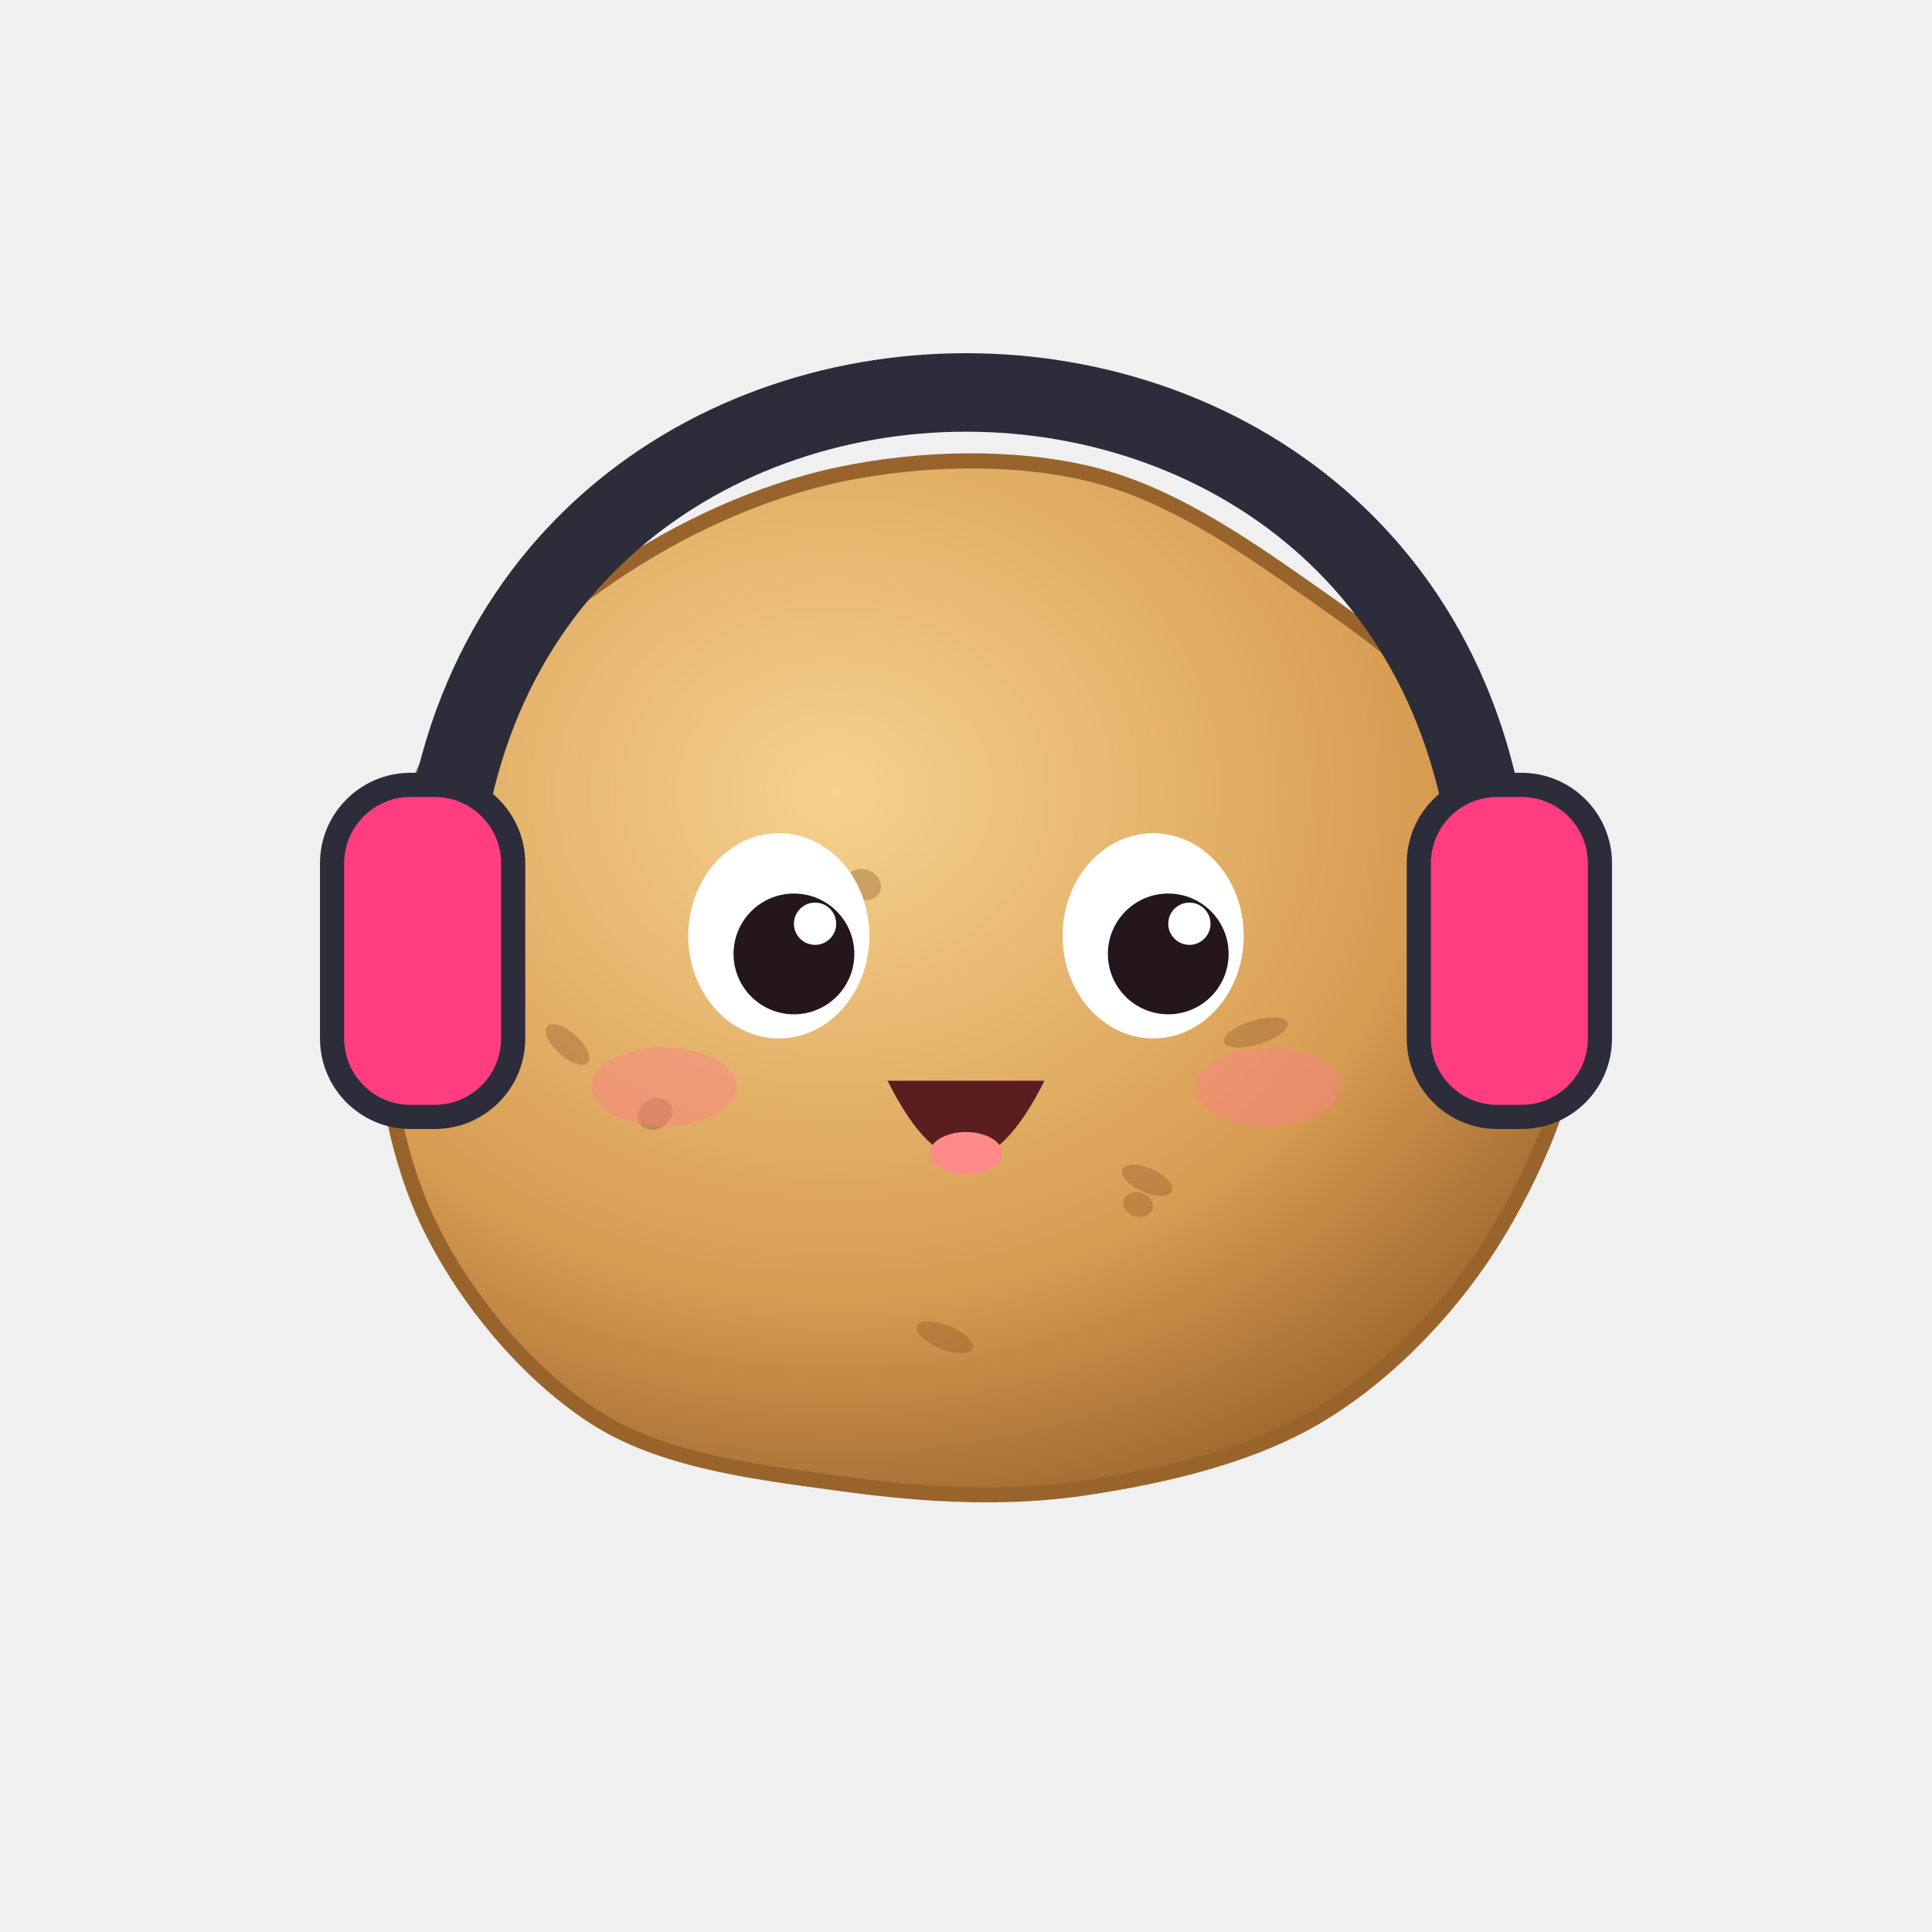
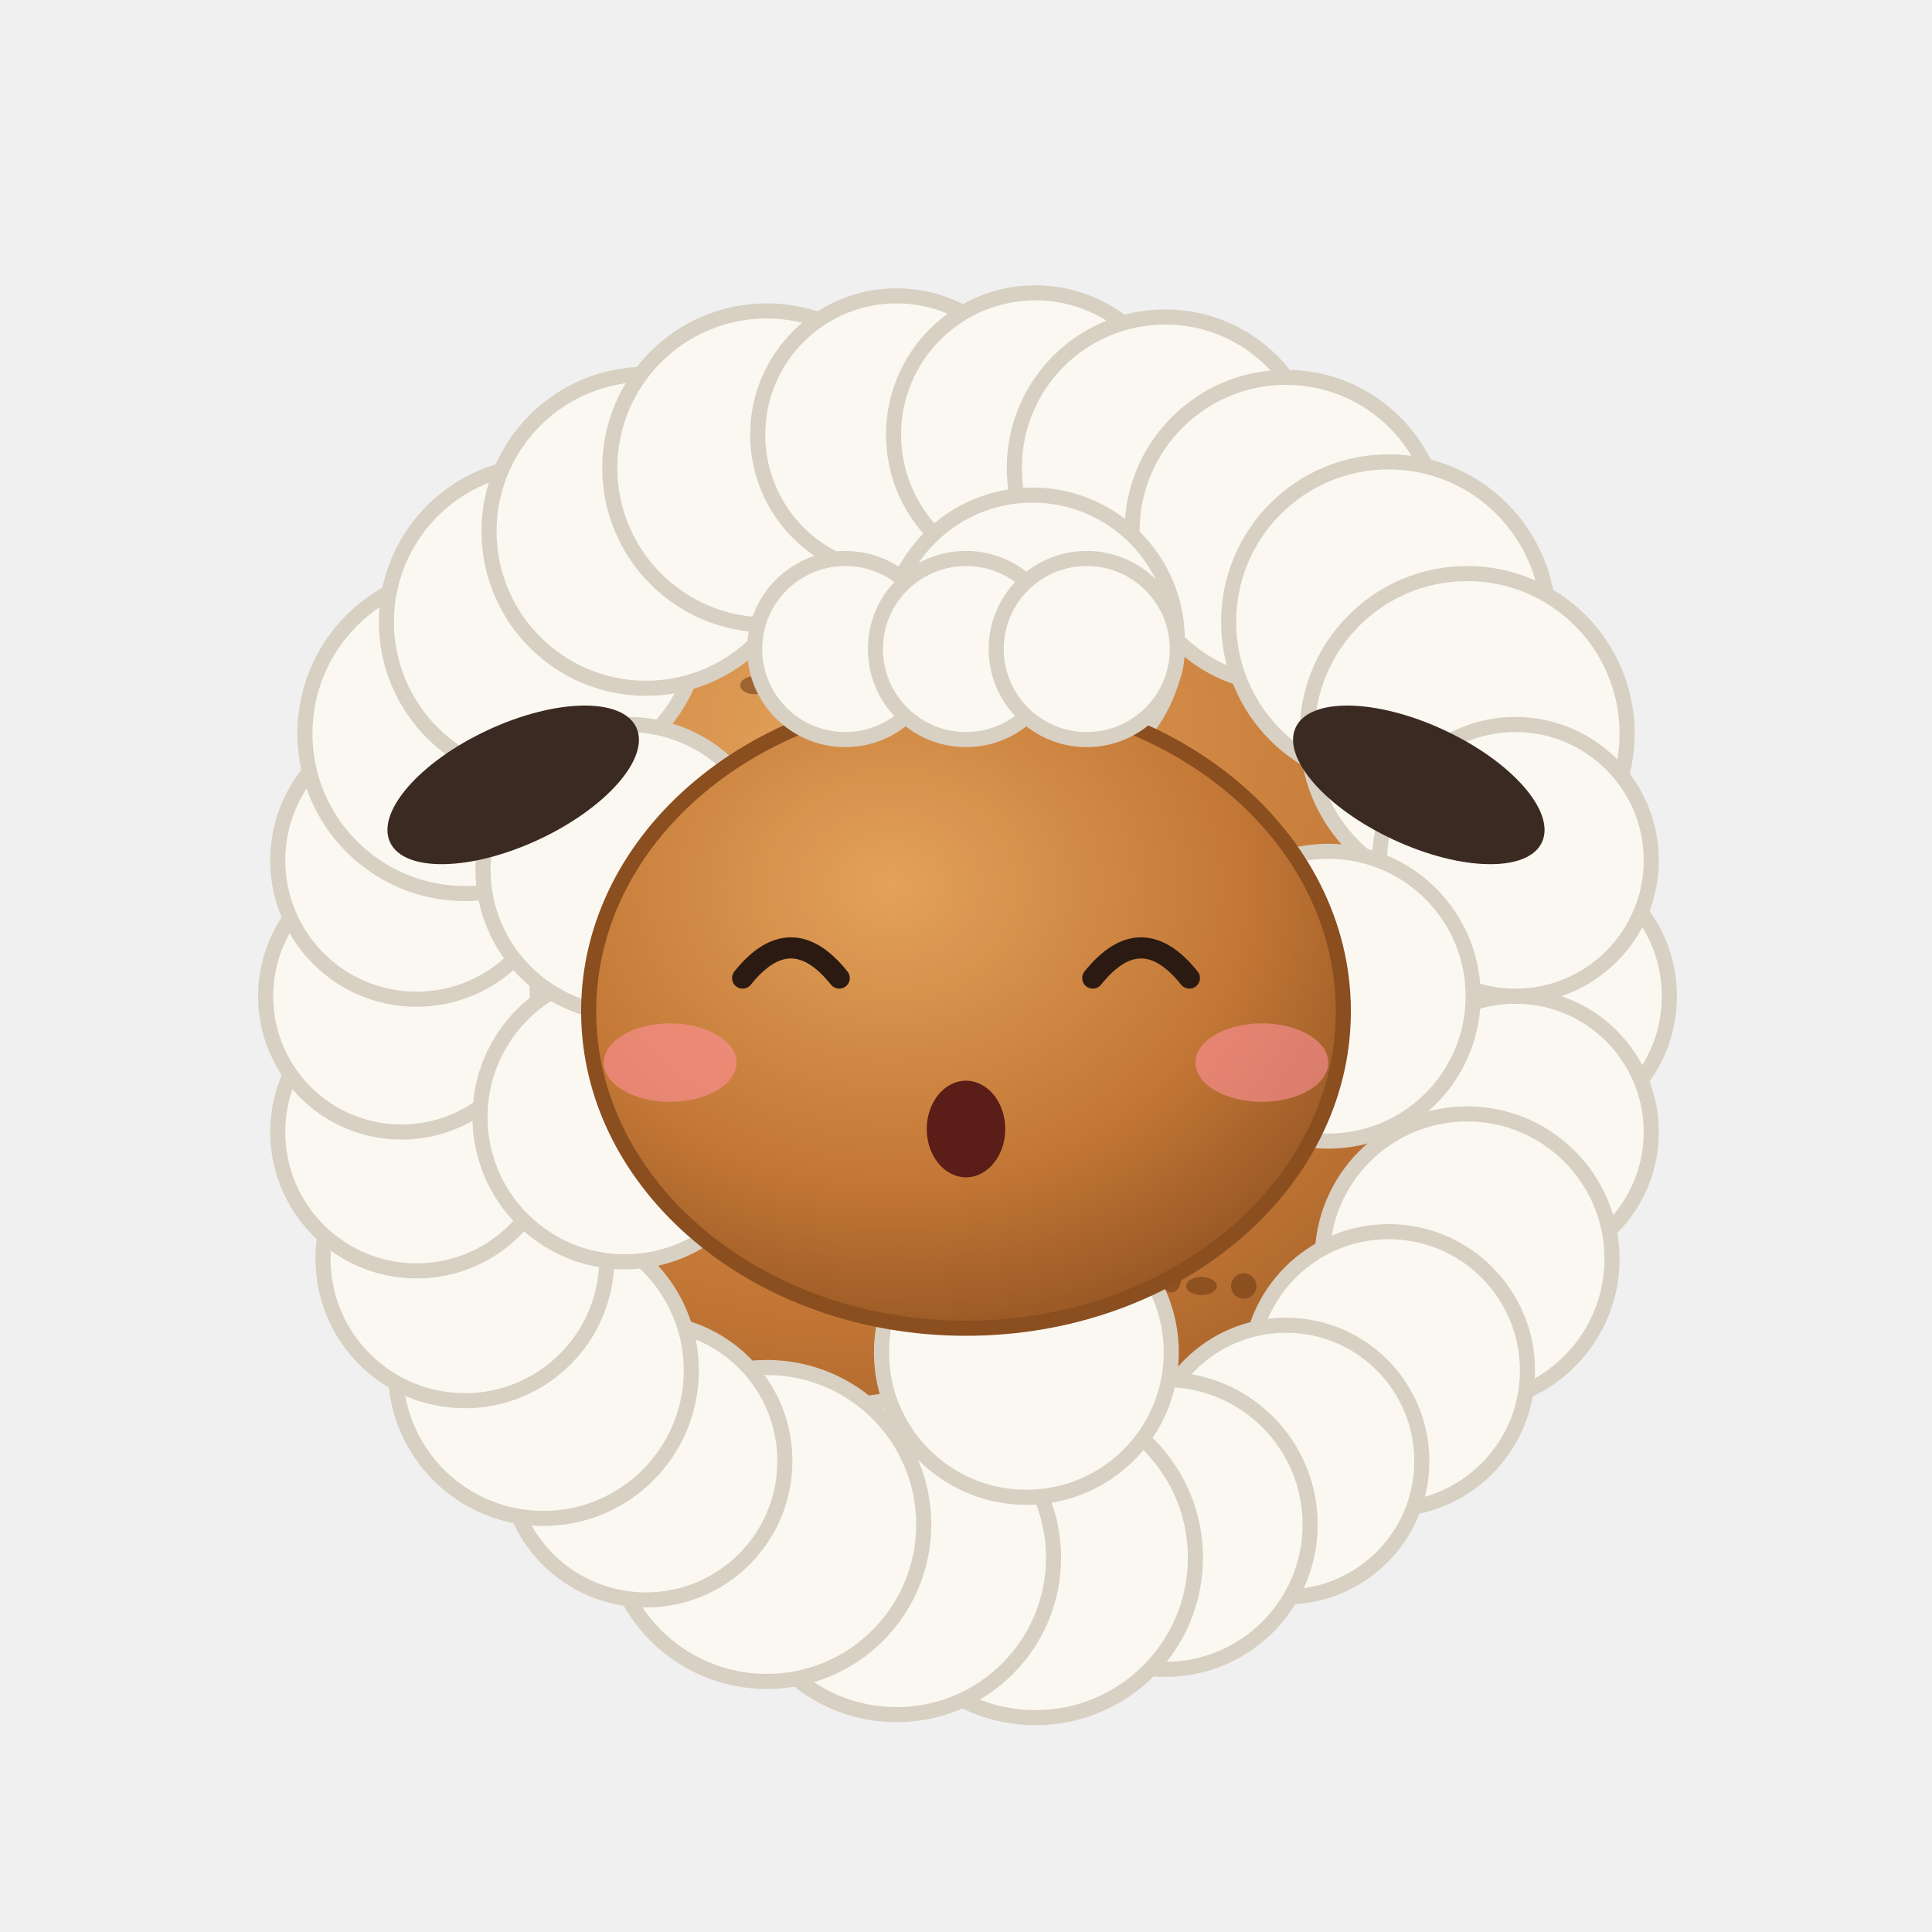
- <svg xmlns="http://www.w3.org/2000/svg" viewBox="-64 -64 640 640" width="640" height="640">
+ <svg xmlns="http://www.w3.org/2000/svg" viewBox="0 0 640 640" width="640" height="640">
+   <rect x="232" y="500" width="36" height="48" rx="10" fill="#3a2a22" />
+   <rect x="372" y="500" width="36" height="48" rx="10" fill="#3a2a22" />
  <defs>
-     <radialGradient id="g4" cx="38%" cy="32%" r="75%">
-       <stop offset="0" stop-color="#f6d28e" />
-       <stop offset=".65" stop-color="#d89c52" />
-       <stop offset="1" stop-color="#99642b" />
+     <radialGradient id="sk" cx="40%" cy="30%" r="80%">
+       <stop offset="0" stop-color="#e3a25a" />
+       <stop offset=".6" stop-color="#c27635" />
+       <stop offset="1" stop-color="#8a4e1f" />
    </radialGradient>
+     <clipPath id="bc">
+       <path d="M524.1,330.0 C524.5,356.0 516.5,384.8 505.6,408.4 C494.7,432.0 477.6,454.8 458.8,471.5 C439.9,488.3 415.8,501.2 392.7,509.0 C369.6,516.9 344.3,518.5 320.0,518.6 C295.7,518.7 270.5,517.3 247.0,509.9 C223.4,502.5 197.3,491.1 178.7,474.1 C160.2,457.1 145.1,431.9 135.7,407.9 C126.3,383.9 122.2,355.9 122.4,330.0 C122.6,304.1 127.0,276.1 137.0,252.7 C147.0,229.3 164.0,206.9 182.3,189.5 C200.5,172.2 223.4,158.1 246.3,148.6 C269.3,139.1 295.6,132.3 320.0,132.7 C344.4,133.1 370.5,140.7 392.8,150.8 C415.1,160.9 435.4,176.6 453.8,193.6 C472.1,210.5 491.2,230.0 502.9,252.7 C514.7,275.5 523.6,304.0 524.1,330.0Z" />
+     </clipPath>
  </defs>
-   <path d="M458.4,264.0 C458.9,290.4 446.4,320.6 432.4,343.9 C418.5,367.2 397.4,389.7 374.6,403.8 C351.9,418.0 322.4,424.8 296.0,428.8 C269.6,432.8 243.1,431.3 216.3,427.7 C189.4,424.0 157.8,420.6 135.0,406.7 C112.1,392.7 91.3,367.8 79.3,344.0 C67.2,320.2 62.3,290.6 62.5,264.0 C62.6,237.4 67.4,207.4 80.1,184.4 C92.9,161.4 116.6,141.3 139.0,126.1 C161.4,110.9 188.1,98.6 214.5,93.1 C240.9,87.6 271.8,86.8 297.5,93.1 C323.2,99.4 346.8,115.6 368.8,131.0 C390.8,146.4 414.6,163.3 429.6,185.4 C444.5,207.6 457.9,237.6 458.4,264.0Z" fill="url(#g4)" stroke="#99642b" stroke-width="5" />
-   <ellipse cx="316" cy="327" rx="9" ry="4" fill="#8a5424" opacity=".35" transform="rotate(24 316 327)" />
-   <ellipse cx="153" cy="305" rx="6" ry="5" fill="#8a5424" opacity=".35" transform="rotate(152 153 305)" />
-   <ellipse cx="313" cy="335" rx="5" ry="4" fill="#8a5424" opacity=".35" transform="rotate(17 313 335)" />
-   <ellipse cx="352" cy="278" rx="11" ry="4" fill="#8a5424" opacity=".35" transform="rotate(163 352 278)" />
-   <ellipse cx="124" cy="282" rx="9" ry="4" fill="#8a5424" opacity=".35" transform="rotate(42 124 282)" />
-   <ellipse cx="222" cy="229" rx="5" ry="6" fill="#8a5424" opacity=".35" transform="rotate(114 222 229)" />
-   <ellipse cx="249" cy="379" rx="10" ry="4" fill="#8a5424" opacity=".35" transform="rotate(22 249 379)" />
-   <ellipse cx="194" cy="246" rx="30" ry="34" fill="#fff" />
-   <circle cx="199" cy="252" r="20" fill="#24161c" />
-   <circle cx="206" cy="242" r="7" fill="#fff" />
-   <ellipse cx="318" cy="246" rx="30" ry="34" fill="#fff" />
-   <circle cx="323" cy="252" r="20" fill="#24161c" />
-   <circle cx="330" cy="242" r="7" fill="#fff" />
-   <ellipse cx="156" cy="296" rx="24" ry="13" fill="#ff7f8a" opacity=".45" />
-   <ellipse cx="356" cy="296" rx="24" ry="13" fill="#ff7f8a" opacity=".45" />
-   <path d="M230,294 Q256,346 282,294 Z" fill="#5a1e1e" />
-   <ellipse cx="256" cy="318" rx="12" ry="7" fill="#ff8a8a" />
-   <path d="M81,246 C81,6 431,6 431,246" stroke="#2c2c3a" stroke-width="26" fill="none" stroke-linecap="round" />
-   <rect x="46" y="196" width="60" height="110" rx="26" fill="#ff3d7f" stroke="#2c2c3a" stroke-width="8" />
-   <rect x="406" y="196" width="60" height="110" rx="26" fill="#ff3d7f" stroke="#2c2c3a" stroke-width="8" />
+   <path d="M524.1,330.0 C524.5,356.0 516.5,384.8 505.6,408.4 C494.7,432.0 477.6,454.8 458.8,471.5 C439.9,488.3 415.8,501.2 392.7,509.0 C369.6,516.9 344.3,518.5 320.0,518.6 C295.7,518.7 270.5,517.3 247.0,509.9 C223.4,502.5 197.3,491.1 178.7,474.1 C160.2,457.1 145.1,431.9 135.7,407.9 C126.3,383.9 122.2,355.9 122.4,330.0 C122.6,304.1 127.0,276.1 137.0,252.7 C147.0,229.3 164.0,206.9 182.3,189.5 C200.5,172.2 223.4,158.1 246.3,148.6 C269.3,139.1 295.6,132.3 320.0,132.7 C344.4,133.1 370.5,140.7 392.8,150.8 C415.1,160.9 435.4,176.6 453.8,193.6 C472.1,210.5 491.2,230.0 502.9,252.7 C514.7,275.5 523.6,304.0 524.1,330.0Z" fill="url(#sk)" stroke="#8a4e1f" stroke-width="6" />
+   <ellipse cx="302" cy="212" rx="6.8" ry="3.7" fill="#6b3812" opacity=".55" />
+   <ellipse cx="430" cy="326" rx="3.7" ry="3.5" fill="#6b3812" opacity=".55" />
+   <ellipse cx="331" cy="419" rx="6.1" ry="3.7" fill="#6b3812" opacity=".55" />
+   <ellipse cx="421" cy="203" rx="6.6" ry="5.3" fill="#6b3812" opacity=".55" />
+   <ellipse cx="195" cy="266" rx="6.5" ry="4.1" fill="#6b3812" opacity=".55" />
+   <ellipse cx="398" cy="426" rx="5.1" ry="3.0" fill="#6b3812" opacity=".55" />
+   <ellipse cx="269" cy="184" rx="5.6" ry="3.8" fill="#6b3812" opacity=".55" />
+   <ellipse cx="250" cy="227" rx="4.8" ry="3.0" fill="#6b3812" opacity=".55" />
+   <ellipse cx="412" cy="426" rx="4.2" ry="4.2" fill="#6b3812" opacity=".55" />
+   <ellipse cx="205" cy="385" rx="6.0" ry="4.8" fill="#6b3812" opacity=".55" />
+   <ellipse cx="419" cy="466" rx="6.4" ry="5.0" fill="#6b3812" opacity=".55" />
+   <ellipse cx="160" cy="379" rx="6.2" ry="3.2" fill="#6b3812" opacity=".55" />
+   <ellipse cx="259" cy="184" rx="6.0" ry="5.2" fill="#6b3812" opacity=".55" />
+   <ellipse cx="182" cy="305" rx="3.3" ry="4.5" fill="#6b3812" opacity=".55" />
+   <ellipse cx="409" cy="446" rx="6.6" ry="3.6" fill="#6b3812" opacity=".55" />
+   <ellipse cx="310" cy="196" rx="5.0" ry="4.5" fill="#6b3812" opacity=".55" />
+   <ellipse cx="388" cy="424" rx="3.2" ry="4.1" fill="#6b3812" opacity=".55" />
+   <ellipse cx="255" cy="172" rx="4.3" ry="3.1" fill="#6b3812" opacity=".55" />
+   <ellipse cx="318" cy="487" rx="3.3" ry="4.8" fill="#6b3812" opacity=".55" />
+   <circle cx="507" cy="330" r="46" fill="#fbf8f2" stroke="#d8d0c2" stroke-width="5" />
+   <circle cx="502" cy="375" r="45" fill="#fbf8f2" stroke="#d8d0c2" stroke-width="5" />
+   <circle cx="486" cy="417" r="48" fill="#fbf8f2" stroke="#d8d0c2" stroke-width="5" />
+   <circle cx="460" cy="454" r="46" fill="#fbf8f2" stroke="#d8d0c2" stroke-width="5" />
+   <circle cx="426" cy="484" r="45" fill="#fbf8f2" stroke="#d8d0c2" stroke-width="5" />
+   <circle cx="386" cy="505" r="48" fill="#fbf8f2" stroke="#d8d0c2" stroke-width="5" />
+   <circle cx="343" cy="516" r="53" fill="#fbf8f2" stroke="#d8d0c2" stroke-width="5" />
+   <circle cx="297" cy="516" r="52" fill="#fbf8f2" stroke="#d8d0c2" stroke-width="5" />
+   <circle cx="254" cy="505" r="52" fill="#fbf8f2" stroke="#d8d0c2" stroke-width="5" />
+   <circle cx="214" cy="484" r="46" fill="#fbf8f2" stroke="#d8d0c2" stroke-width="5" />
+   <circle cx="180" cy="454" r="49" fill="#fbf8f2" stroke="#d8d0c2" stroke-width="5" />
+   <circle cx="154" cy="417" r="47" fill="#fbf8f2" stroke="#d8d0c2" stroke-width="5" />
+   <circle cx="138" cy="375" r="46" fill="#fbf8f2" stroke="#d8d0c2" stroke-width="5" />
+   <circle cx="133" cy="330" r="45" fill="#fbf8f2" stroke="#d8d0c2" stroke-width="5" />
+   <circle cx="138" cy="285" r="46" fill="#fbf8f2" stroke="#d8d0c2" stroke-width="5" />
+   <circle cx="154" cy="243" r="53" fill="#fbf8f2" stroke="#d8d0c2" stroke-width="5" />
+   <circle cx="180" cy="206" r="52" fill="#fbf8f2" stroke="#d8d0c2" stroke-width="5" />
+   <circle cx="214" cy="176" r="52" fill="#fbf8f2" stroke="#d8d0c2" stroke-width="5" />
+   <circle cx="254" cy="155" r="52" fill="#fbf8f2" stroke="#d8d0c2" stroke-width="5" />
+   <circle cx="297" cy="144" r="46" fill="#fbf8f2" stroke="#d8d0c2" stroke-width="5" />
+   <circle cx="343" cy="144" r="47" fill="#fbf8f2" stroke="#d8d0c2" stroke-width="5" />
+   <circle cx="386" cy="155" r="50" fill="#fbf8f2" stroke="#d8d0c2" stroke-width="5" />
+   <circle cx="426" cy="176" r="51" fill="#fbf8f2" stroke="#d8d0c2" stroke-width="5" />
+   <circle cx="460" cy="206" r="53" fill="#fbf8f2" stroke="#d8d0c2" stroke-width="5" />
+   <circle cx="486" cy="243" r="53" fill="#fbf8f2" stroke="#d8d0c2" stroke-width="5" />
+   <circle cx="502" cy="285" r="45" fill="#fbf8f2" stroke="#d8d0c2" stroke-width="5" />
+   <circle cx="440" cy="330" r="48" fill="#fbf8f2" stroke="#d8d0c2" stroke-width="5" />
+   <circle cx="340" cy="448" r="48" fill="#fbf8f2" stroke="#d8d0c2" stroke-width="5" />
+   <circle cx="207" cy="370" r="48" fill="#fbf8f2" stroke="#d8d0c2" stroke-width="5" />
+   <circle cx="208" cy="288" r="48" fill="#fbf8f2" stroke="#d8d0c2" stroke-width="5" />
+   <circle cx="342" cy="212" r="48" fill="#fbf8f2" stroke="#d8d0c2" stroke-width="5" />
+   <ellipse cx="170" cy="260" rx="45" ry="20" fill="#3a2a22" transform="rotate(-25 170 260)" />
+   <ellipse cx="470" cy="260" rx="45" ry="20" fill="#3a2a22" transform="rotate(25 470 260)" />
+   <ellipse cx="320" cy="335" rx="125" ry="105" fill="url(#sk)" stroke="#8a4e1f" stroke-width="5" />
+   <circle cx="280" cy="215" r="30" fill="#fbf8f2" stroke="#d8d0c2" stroke-width="5" />
+   <circle cx="320" cy="215" r="30" fill="#fbf8f2" stroke="#d8d0c2" stroke-width="5" />
+   <circle cx="360" cy="215" r="30" fill="#fbf8f2" stroke="#d8d0c2" stroke-width="5" />
+   <path d="M246,324 Q262,304 278,324" stroke="#2a1a12" stroke-width="7" fill="none" stroke-linecap="round" />
+   <path d="M362,324 Q378,304 394,324" stroke="#2a1a12" stroke-width="7" fill="none" stroke-linecap="round" />
+   <ellipse cx="222" cy="352" rx="22" ry="13" fill="#ff8f9a" opacity=".6" />
+   <ellipse cx="418" cy="352" rx="22" ry="13" fill="#ff8f9a" opacity=".6" />
+   <ellipse cx="320" cy="374" rx="13" ry="16" fill="#5a1d17" />
</svg>
